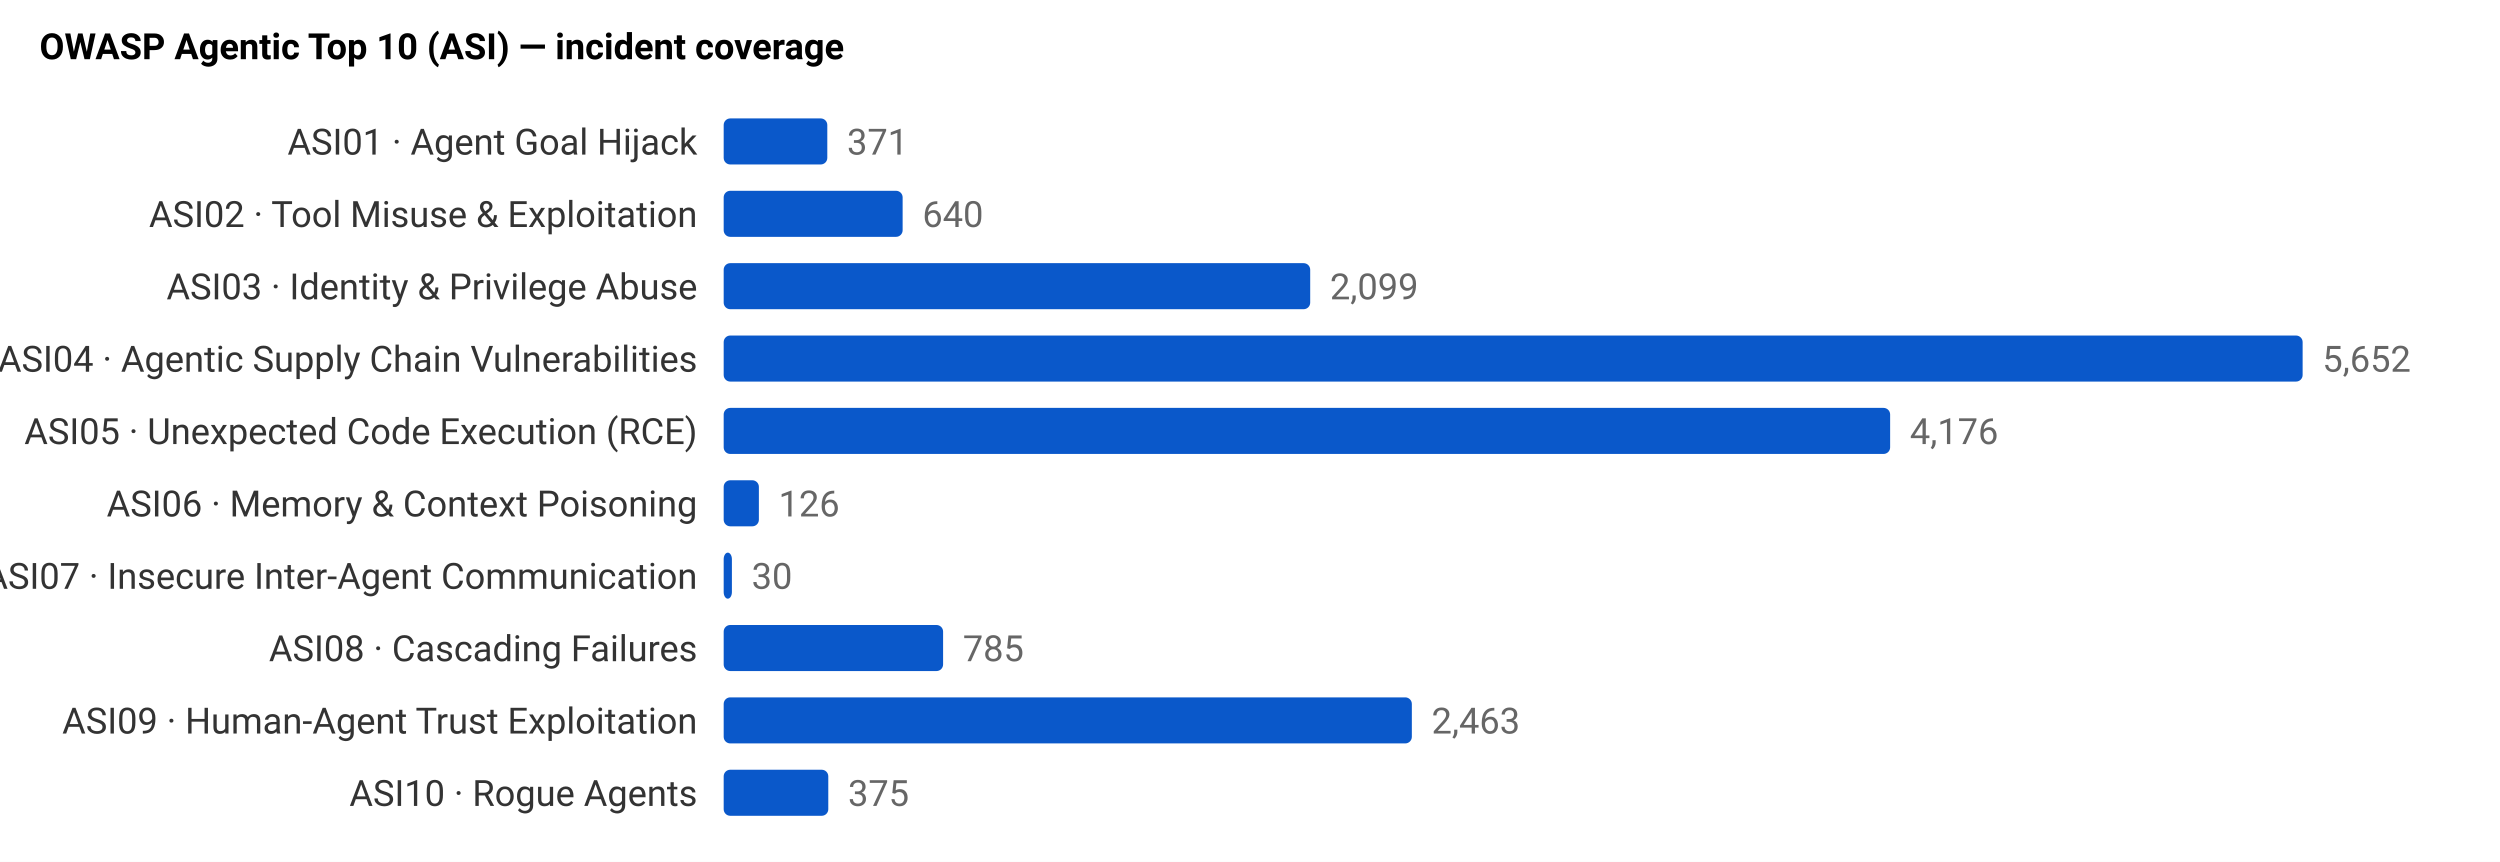
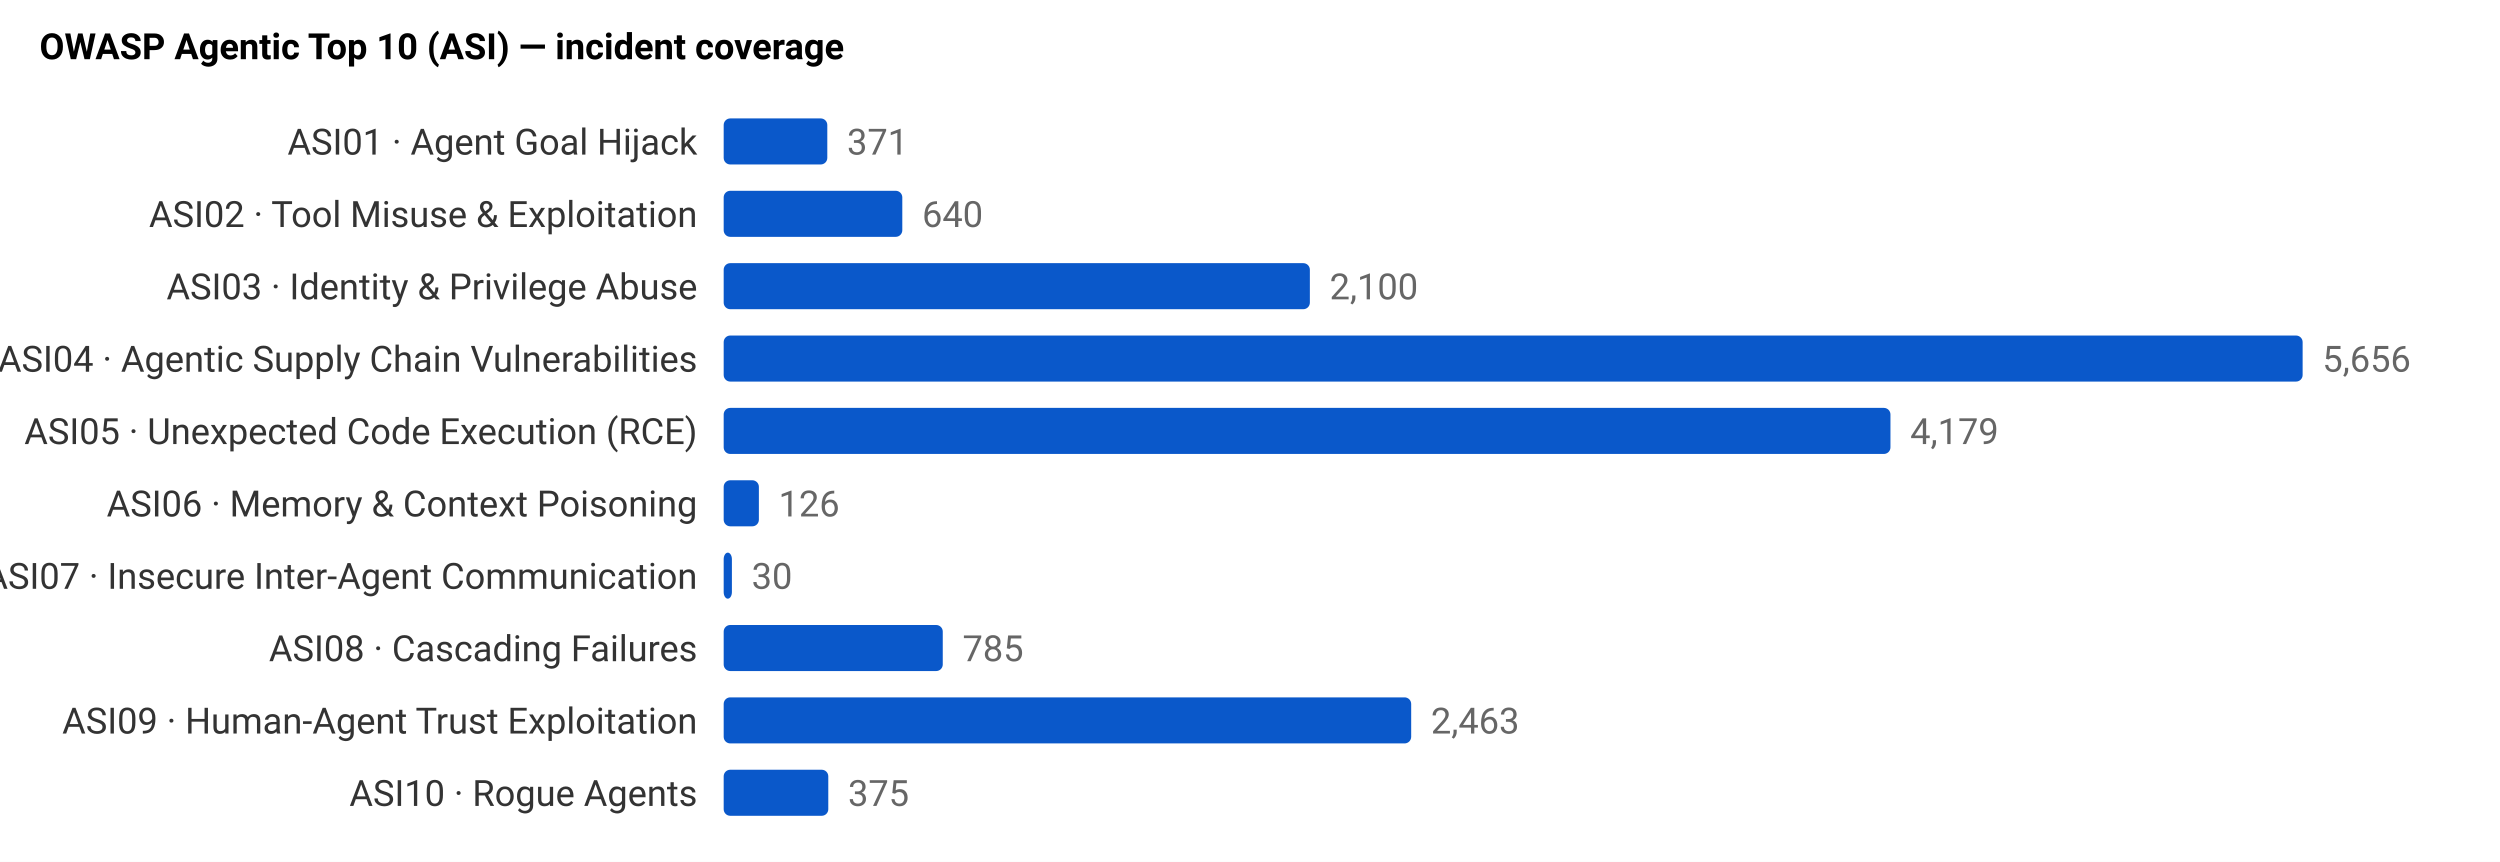
<svg xmlns="http://www.w3.org/2000/svg" viewBox="0 0 760 262" role="img" aria-label="OWASP Agentic Top 10 (ASI) — incident coverage" font-family="system-ui,-apple-system,Segoe UI,Roboto,sans-serif" font-size="11">
  <rect x="0" y="0" width="100%" height="100%" fill="white" />
  <text x="12" y="18" font-weight="600">OWASP Agentic Top 10 (ASI) — incident coverage</text>
  <text x="212" y="47" text-anchor="end" fill="#333">ASI01 · Agent Goal Hijack</text>
  <rect x="220" y="36" width="31.5" height="14" fill="#0a58ca" rx="2" />
  <text x="257.5" y="47" fill="#666">371</text>
  <text x="212" y="69" text-anchor="end" fill="#333">ASI02 · Tool Misuse &amp; Exploitation</text>
-   <rect x="220" y="58" width="54.4" height="14" fill="#0a58ca" rx="2" />
-   <text x="280.4" y="69" fill="#666">640</text>
+   <rect x="220" y="58" width="54.3" height="14" fill="#0a58ca" rx="2" />
+   <text x="280.3" y="69" fill="#666">640</text>
  <text x="212" y="91" text-anchor="end" fill="#333">ASI03 · Identity &amp; Privilege Abuse</text>
-   <rect x="220" y="80" width="178.3" height="14" fill="#0a58ca" rx="2" />
-   <text x="404.3" y="91" fill="#666">2,099</text>
+   <rect x="220" y="80" width="178.2" height="14" fill="#0a58ca" rx="2" />
+   <text x="404.2" y="91" fill="#666">2,100</text>
  <text x="212" y="113" text-anchor="end" fill="#333">ASI04 · Agentic Supply Chain Vulnerabilities</text>
  <rect x="220" y="102" width="480.0" height="14" fill="#0a58ca" rx="2" />
-   <text x="706.0" y="113" fill="#666">5,652</text>
+   <text x="706.0" y="113" fill="#666">5,656</text>
  <text x="212" y="135" text-anchor="end" fill="#333">ASI05 · Unexpected Code Execution (RCE)</text>
-   <rect x="220" y="124" width="354.6" height="14" fill="#0a58ca" rx="2" />
-   <text x="580.6" y="135" fill="#666">4,176</text>
+   <rect x="220" y="124" width="354.7" height="14" fill="#0a58ca" rx="2" />
+   <text x="580.7" y="135" fill="#666">4,179</text>
  <text x="212" y="157" text-anchor="end" fill="#333">ASI06 · Memory &amp; Context Poisoning</text>
  <rect x="220" y="146" width="10.7" height="14" fill="#0a58ca" rx="2" />
  <text x="236.7" y="157" fill="#666">126</text>
  <text x="212" y="179" text-anchor="end" fill="#333">ASI07 · Insecure Inter-Agent Communication</text>
  <rect x="220" y="168" width="2.5" height="14" fill="#0a58ca" rx="2" />
  <text x="228.5" y="179" fill="#666">30</text>
  <text x="212" y="201" text-anchor="end" fill="#333">ASI08 · Cascading Failures</text>
-   <rect x="220" y="190" width="66.7" height="14" fill="#0a58ca" rx="2" />
-   <text x="292.7" y="201" fill="#666">785</text>
+   <rect x="220" y="190" width="66.6" height="14" fill="#0a58ca" rx="2" />
+   <text x="292.6" y="201" fill="#666">785</text>
  <text x="212" y="223" text-anchor="end" fill="#333">ASI09 · Human-Agent Trust Exploitation</text>
-   <rect x="220" y="212" width="209.2" height="14" fill="#0a58ca" rx="2" />
-   <text x="435.2" y="223" fill="#666">2,463</text>
+   <rect x="220" y="212" width="209.0" height="14" fill="#0a58ca" rx="2" />
+   <text x="435.0" y="223" fill="#666">2,463</text>
  <text x="212" y="245" text-anchor="end" fill="#333">ASI10 · Rogue Agents</text>
  <rect x="220" y="234" width="31.8" height="14" fill="#0a58ca" rx="2" />
  <text x="257.8" y="245" fill="#666">375</text>
</svg>
